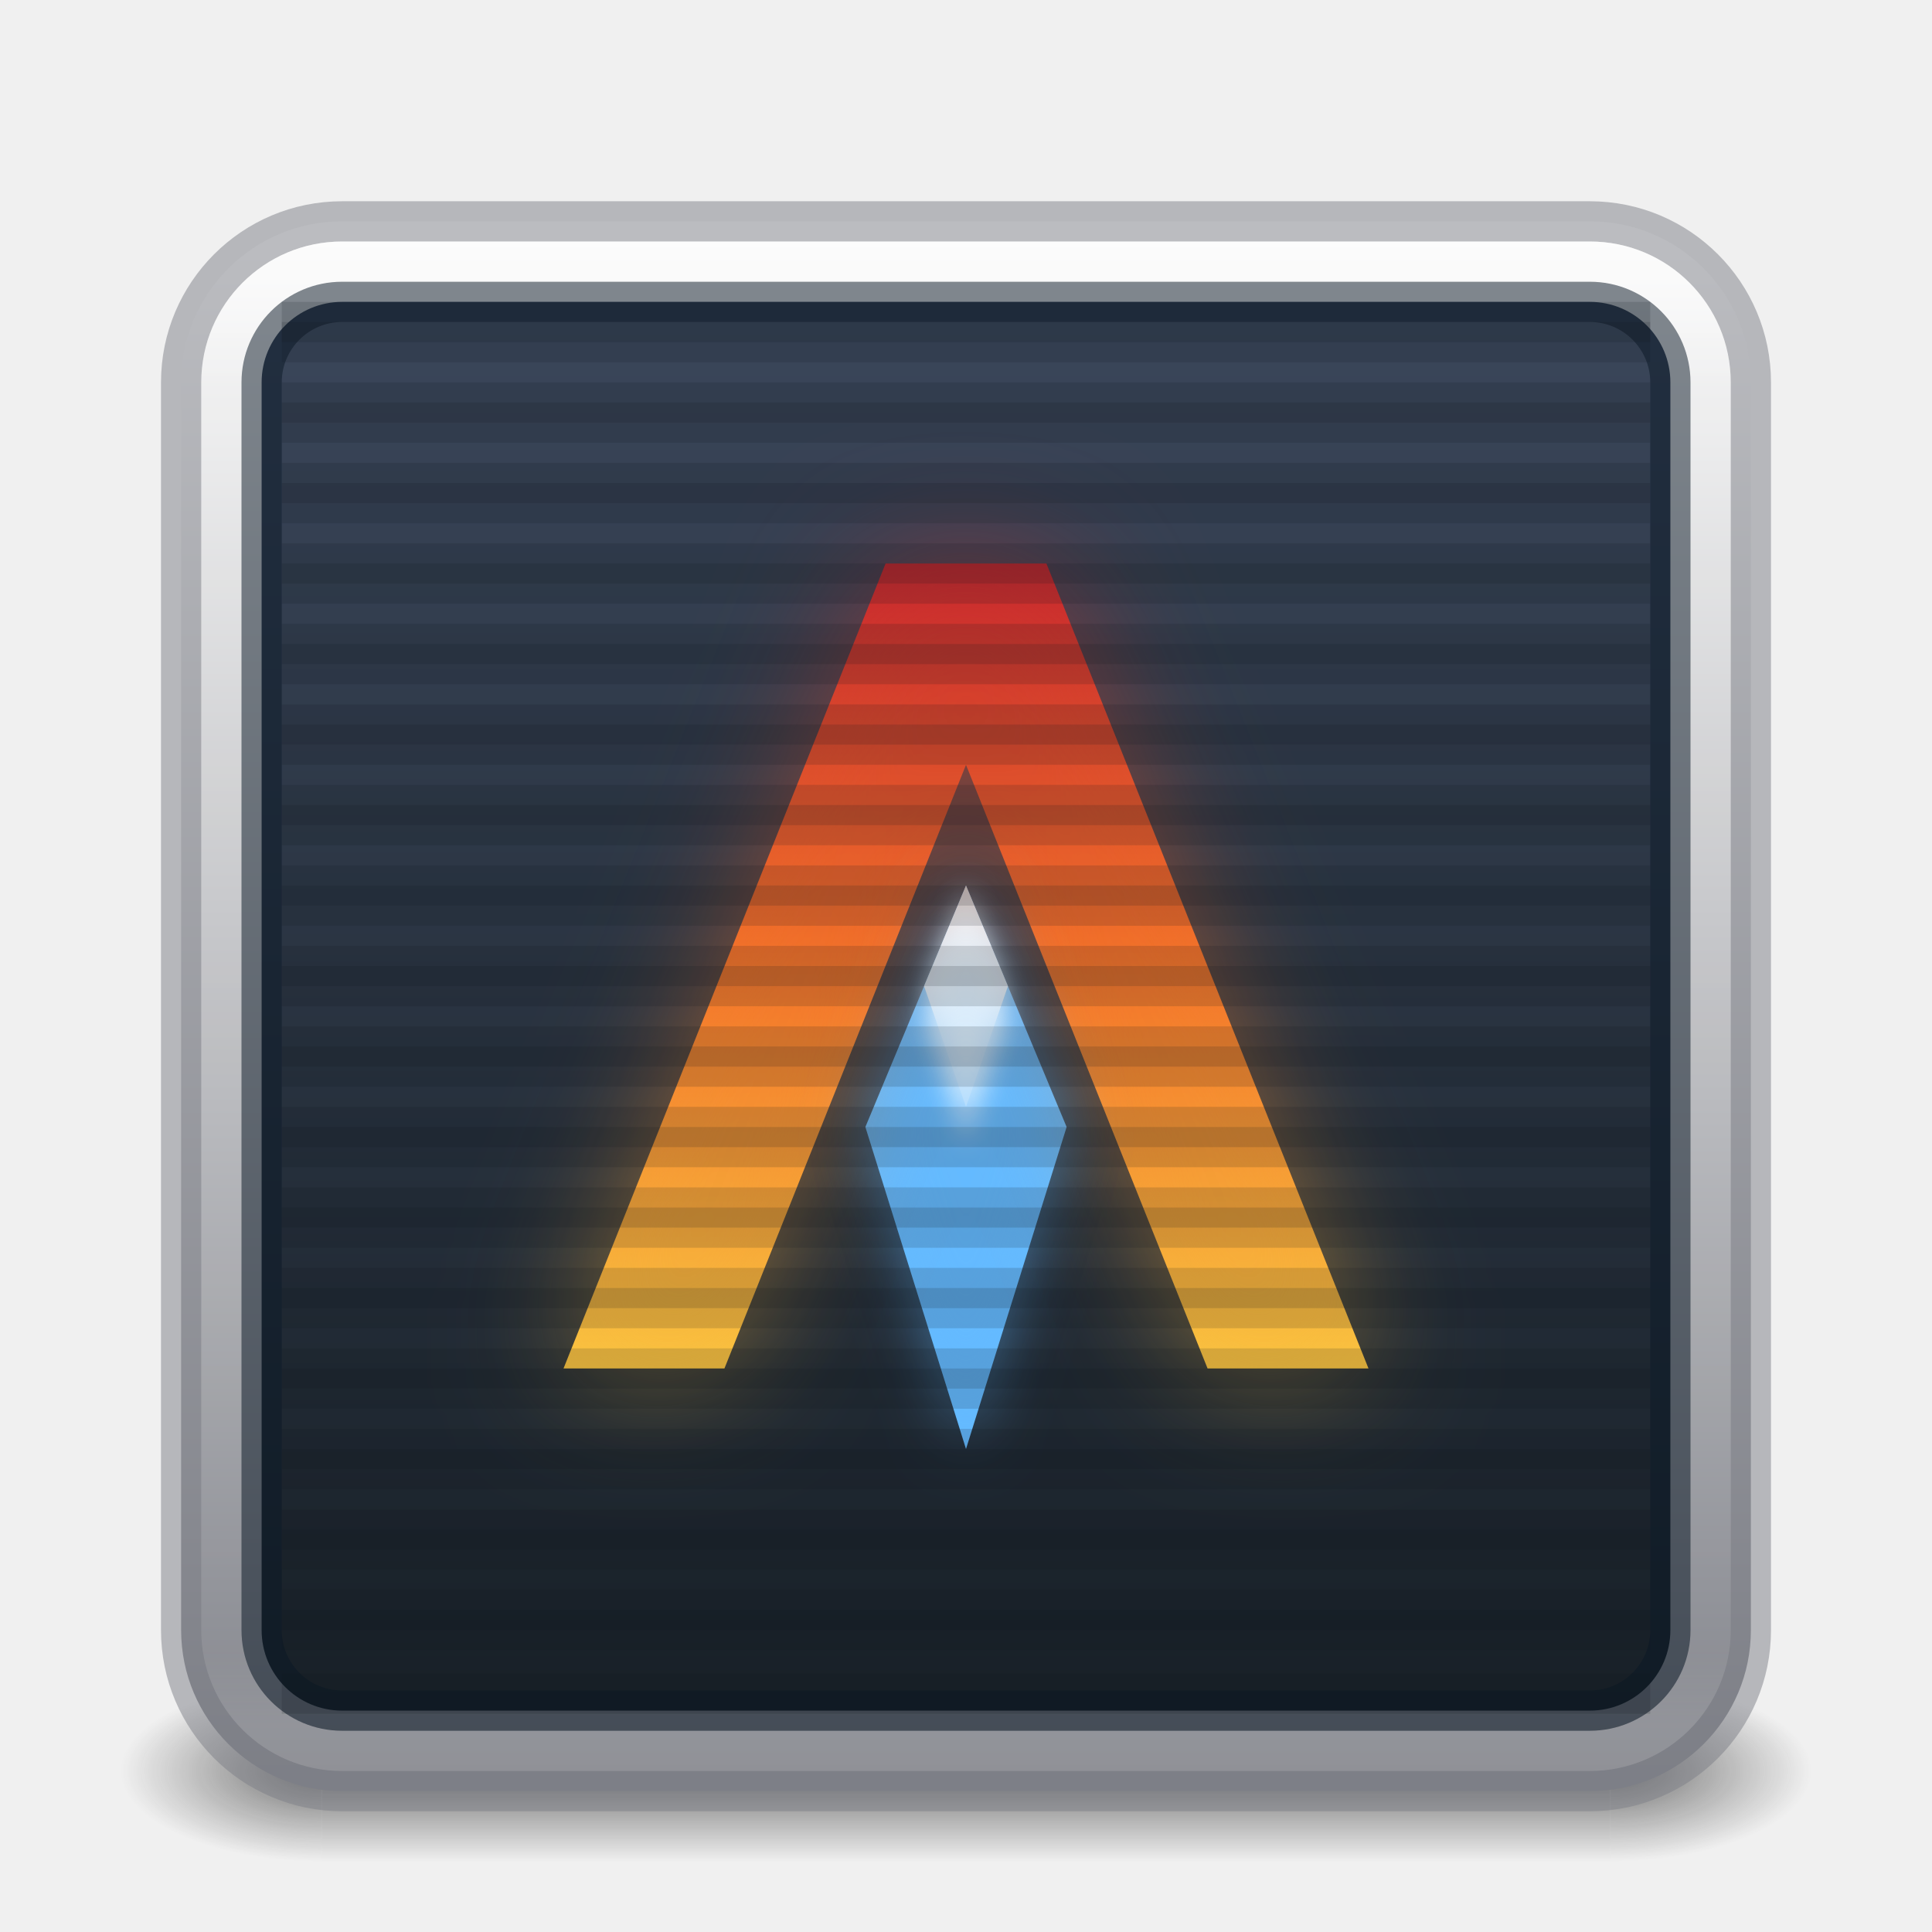
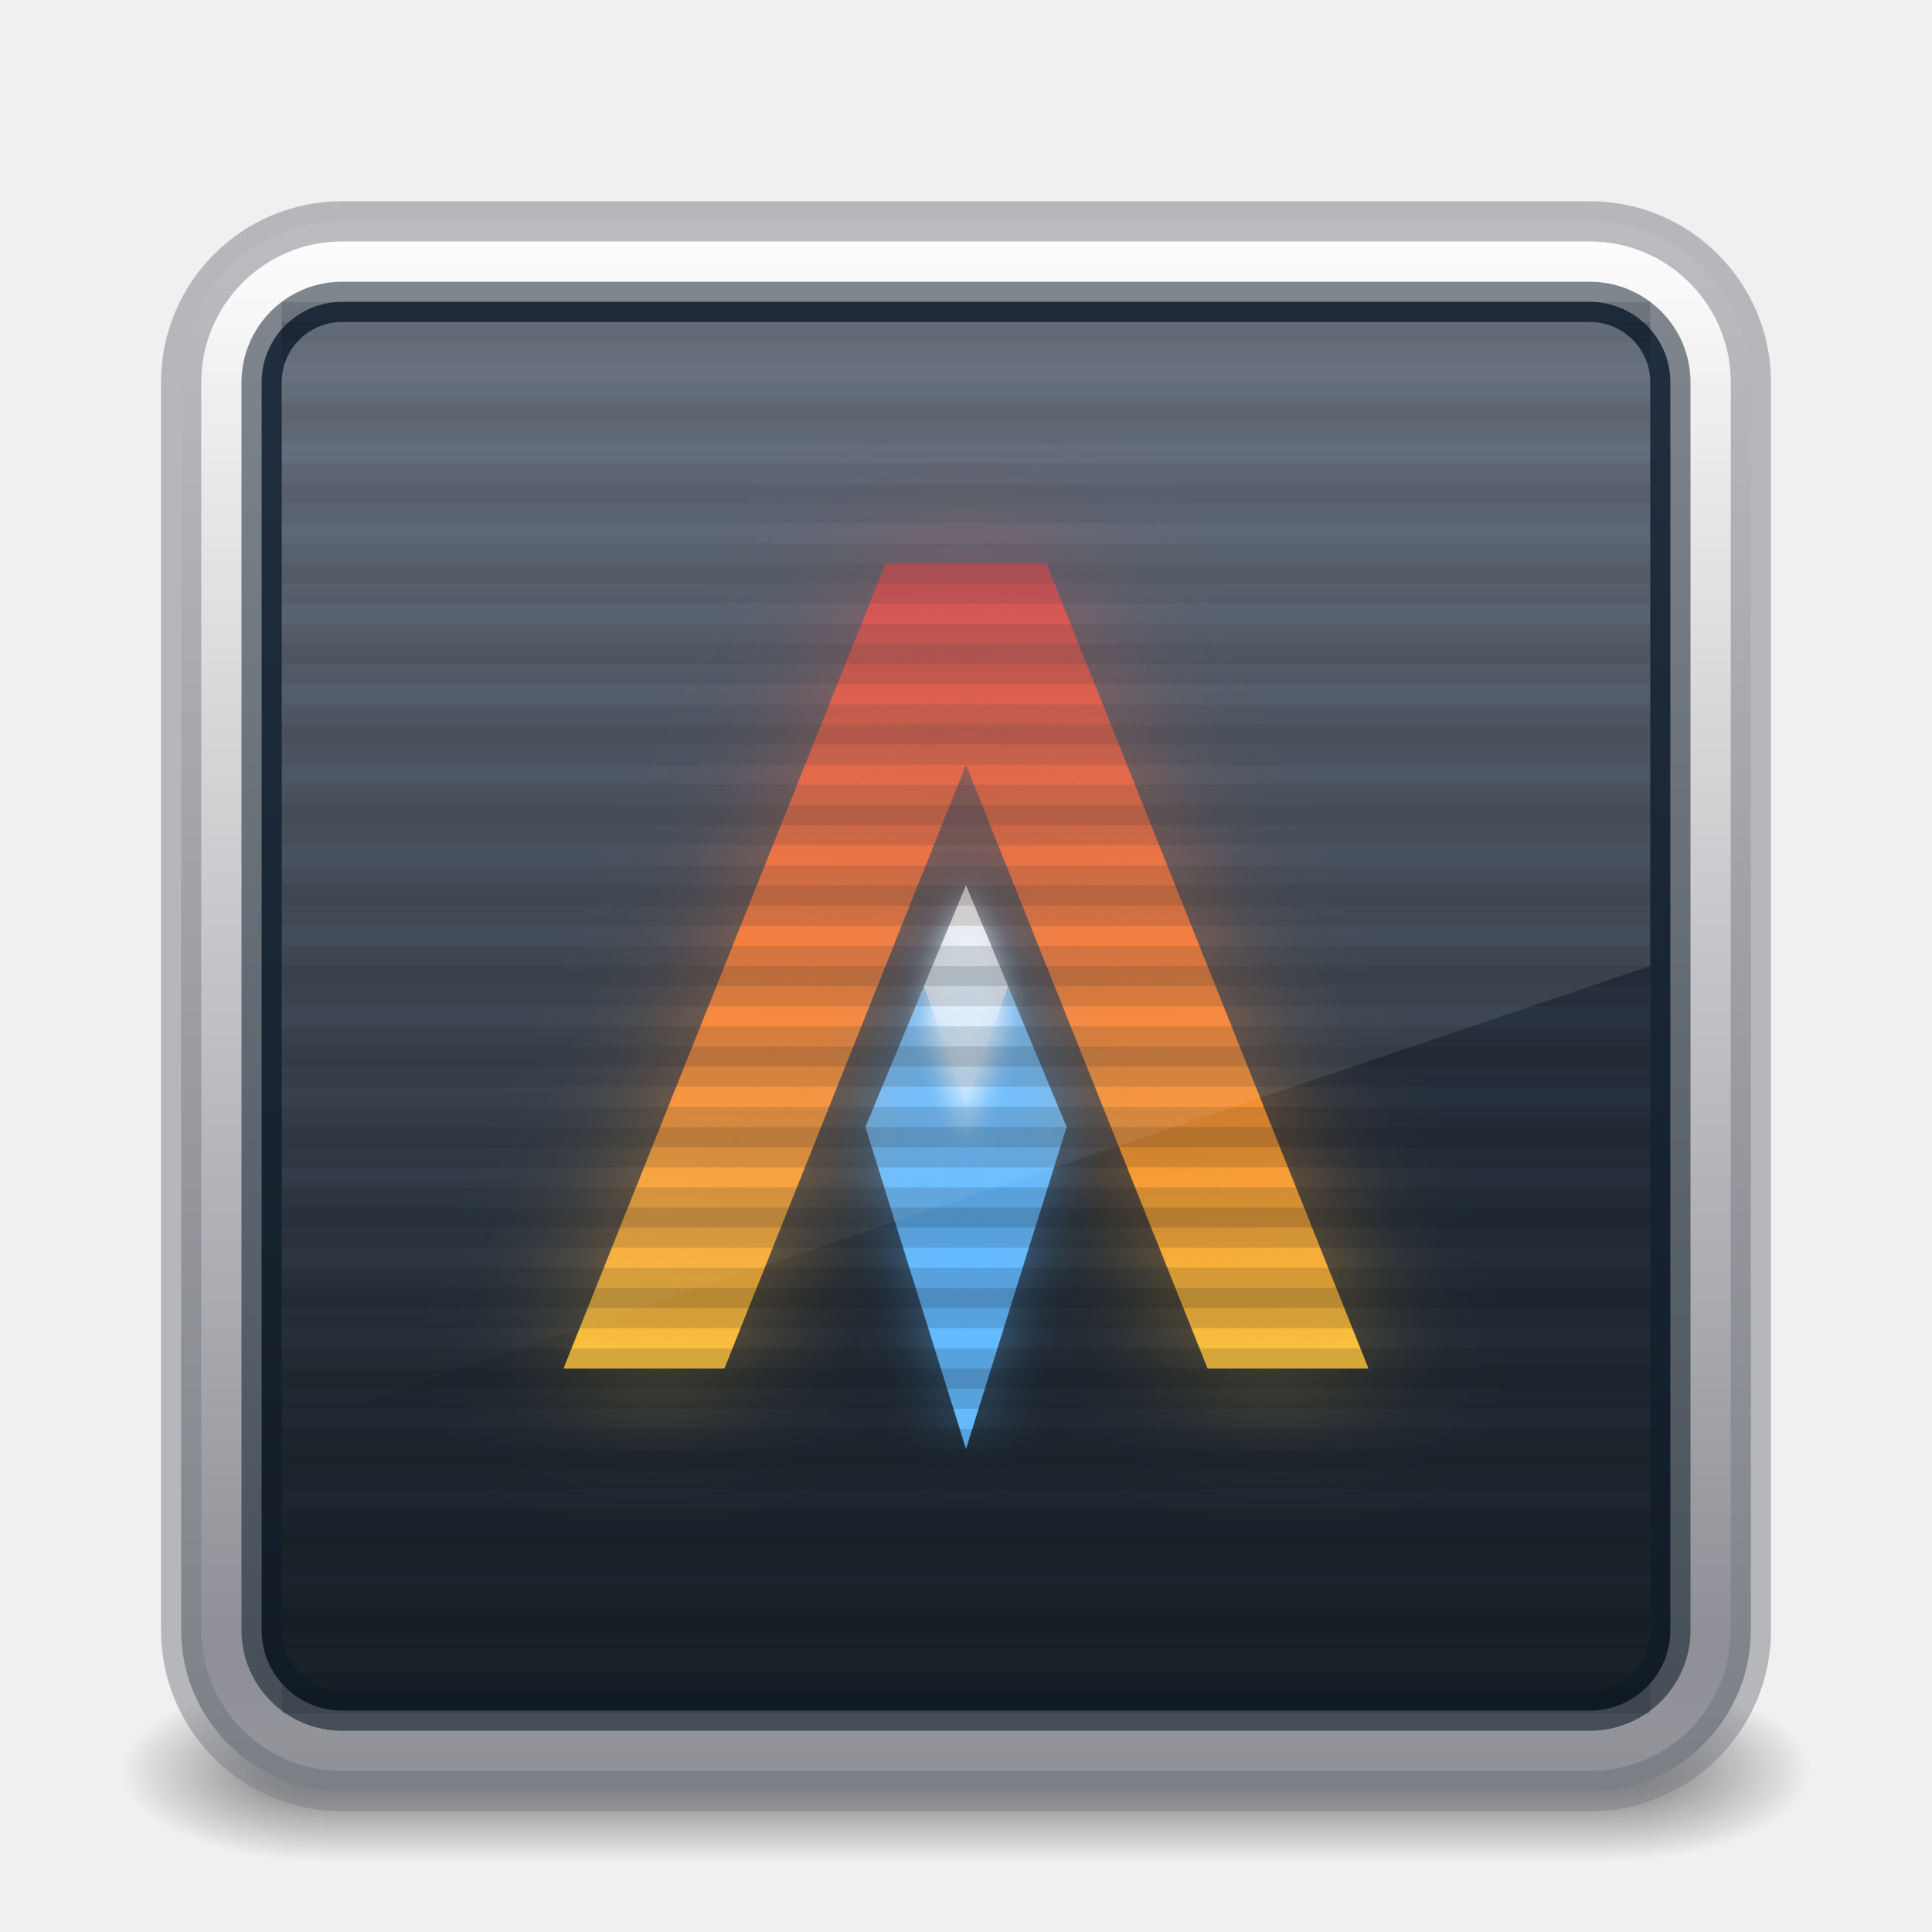
<svg xmlns="http://www.w3.org/2000/svg" xmlns:xlink="http://www.w3.org/1999/xlink" width="48" height="48" viewBox="0 0 48 48" fill="none" version="1.1" id="svg4" xml:space="preserve">
  <defs id="defs4">
+     <linearGradient id="linearGradient3">
+       <stop style="stop-color:#ffffff;stop-opacity:1;" offset="0" id="stop3" />
+       <stop style="stop-color:#ffffff;stop-opacity:0;" offset="1" id="stop9" />
+     </linearGradient>
    <linearGradient id="linearGradient2">
      <stop style="stop-color:#fafafa;stop-opacity:1;" offset="0" id="stop7" />
      <stop style="stop-color:#7e8087;stop-opacity:1;" offset="1" id="stop8" />
    </linearGradient>
    <linearGradient id="linearGradient1">
      <stop style="stop-color:#c6262e;stop-opacity:1;" offset="0" id="stop4" />
      <stop style="stop-color:#f37329;stop-opacity:1;" offset="0.5" id="stop6" />
      <stop style="stop-color:#f9c440;stop-opacity:1;" offset="1" id="stop5" />
    </linearGradient>
    <linearGradient id="linearGradient1201">
      <stop id="stop1193" style="stop-color:#ffffff;stop-opacity:1" offset="0" />
      <stop id="stop1195" style="stop-color:#ffffff;stop-opacity:0.235" offset="0.068" />
      <stop id="stop1197" style="stop-color:#ffffff;stop-opacity:0.157" offset="0.947" />
      <stop id="stop1199" style="stop-color:#ffffff;stop-opacity:0.392" offset="1" />
    </linearGradient>
    <linearGradient id="linearGradient3688-166-749">
      <stop id="stop2883" style="stop-color:#181818;stop-opacity:1" offset="0" />
      <stop id="stop2885" style="stop-color:#181818;stop-opacity:0" offset="1" />
    </linearGradient>
    <linearGradient id="linearGradient3702-501-757">
      <stop id="stop2895" style="stop-color:#181818;stop-opacity:0" offset="0" />
      <stop id="stop2897" style="stop-color:#181818;stop-opacity:1" offset="0.5" />
      <stop id="stop2899" style="stop-color:#181818;stop-opacity:0" offset="1" />
    </linearGradient>
-     <radialGradient cx="4.993" cy="43.5" r="2.5" fx="4.993" fy="43.5" id="radialGradient3013-6" xlink:href="#linearGradient3688-166-749" gradientUnits="userSpaceOnUse" gradientTransform="matrix(2.003784,0,0,0.8999999,29.98813,4.850003)" />
-     <radialGradient cx="4.993" cy="43.5" r="2.5" fx="4.993" fy="43.5" id="radialGradient3015-1" xlink:href="#linearGradient3688-166-749" gradientUnits="userSpaceOnUse" gradientTransform="matrix(2.003784,0,0,0.8999999,-18.01187,-83.15)" />
-     <linearGradient x1="39" y1="6" x2="39" y2="41.945" id="linearGradient3058-5" xlink:href="#linearGradient1201" gradientUnits="userSpaceOnUse" gradientTransform="translate(4e-6,1.000006)" />
    <linearGradient xlink:href="#linearGradient3702-501-757" id="linearGradient1191" gradientUnits="userSpaceOnUse" x1="25.058" y1="47.028" x2="25.058" y2="39.999" gradientTransform="matrix(1.142857,0,0,0.6428571,-3.428569,16.03572)" />
    <linearGradient id="linearGradient870">
      <stop id="stop866" offset="0" style="stop-color:#3a465a;stop-opacity:1;" />
      <stop id="stop868" offset="1" style="stop-color:#182027;stop-opacity:1;" />
    </linearGradient>
    <filter style="color-interpolation-filters:sRGB" id="filter7" x="-0.366" y="-0.133" width="1.731" height="1.266">
      <feGaussianBlur stdDeviation="0.305" id="feGaussianBlur7" />
    </filter>
-     <linearGradient xlink:href="#linearGradient1" id="linearGradient118" gradientUnits="userSpaceOnUse" x1="25" y1="15" x2="25" y2="35" gradientTransform="translate(-50.07483)" />
-     <linearGradient xlink:href="#linearGradient2" id="linearGradient8" x1="24.5" y1="6" x2="24.5" y2="44" gradientUnits="userSpaceOnUse" />
-     <linearGradient xlink:href="#linearGradient870" id="linearGradient11" x1="24" y1="8" x2="24" y2="42.5" gradientUnits="userSpaceOnUse" />
+     <linearGradient xlink:href="#linearGradient1" id="linearGradient118" gradientUnits="userSpaceOnUse" x1="25" y1="15" x2="25" y2="35" gradientTransform="translate(-50.23428)" />
    <linearGradient xlink:href="#linearGradient1" id="linearGradient14" gradientUnits="userSpaceOnUse" gradientTransform="translate(-1,-1)" x1="25" y1="15" x2="25" y2="35" />
-     <filter style="color-interpolation-filters:sRGB" id="filter33" x="-0.192" y="-0.192" width="1.384" height="1.384">
-       <feGaussianBlur stdDeviation="1.601" id="feGaussianBlur33" />
+     <radialGradient cx="4.993" cy="43.5" r="2.5" fx="4.993" fy="43.5" id="radialGradient3013-6-1" xlink:href="#linearGradient3688-166-749" gradientUnits="userSpaceOnUse" gradientTransform="matrix(2.003784,0,0,0.8999999,29.98813,4.850003)" />
+     <radialGradient cx="4.993" cy="43.5" r="2.5" fx="4.993" fy="43.5" id="radialGradient3015-1-8" xlink:href="#linearGradient3688-166-749" gradientUnits="userSpaceOnUse" gradientTransform="matrix(2.003784,0,0,0.8999999,-18.01187,-83.15)" />
+     <filter style="color-interpolation-filters:sRGB" id="filter7-2" x="-0.366" y="-0.133" width="1.731" height="1.266">
+       <feGaussianBlur stdDeviation="0.305" id="feGaussianBlur7-0" />
    </filter>
-     <filter style="color-interpolation-filters:sRGB" id="filter34" x="-0.349" y="-0.132" width="1.699" height="1.265">
-       <feGaussianBlur stdDeviation="0.303" id="feGaussianBlur34" />
+     <filter style="color-interpolation-filters:sRGB" id="filter33-2" x="-0.192" y="-0.192" width="1.384" height="1.384">
+       <feGaussianBlur stdDeviation="1.601" id="feGaussianBlur33-3" />
    </filter>
-     <filter style="color-interpolation-filters:sRGB" id="filter35" x="-0.365" y="-0.13" width="1.73" height="1.261">
-       <feGaussianBlur stdDeviation="0.76" id="feGaussianBlur35" />
+     <filter style="color-interpolation-filters:sRGB" id="filter34-7" x="-0.349" y="-0.132" width="1.699" height="1.265">
+       <feGaussianBlur stdDeviation="0.303" id="feGaussianBlur34-5" />
    </filter>
+     <filter style="color-interpolation-filters:sRGB" id="filter35-9" x="-0.365" y="-0.13" width="1.73" height="1.261">
+       <feGaussianBlur stdDeviation="0.76" id="feGaussianBlur35-2" />
+     </filter>
+     <linearGradient xlink:href="#linearGradient2" id="linearGradient10" gradientUnits="userSpaceOnUse" x1="24.5" y1="6" x2="24.5" y2="44" />
+     <linearGradient xlink:href="#linearGradient1201" id="linearGradient12" gradientUnits="userSpaceOnUse" gradientTransform="translate(4e-6,1.000006)" x1="39" y1="6" x2="39" y2="41.945" />
+     <linearGradient xlink:href="#linearGradient870" id="linearGradient15" gradientUnits="userSpaceOnUse" x1="24" y1="8" x2="24" y2="42.5" />
+     <linearGradient xlink:href="#linearGradient1" id="linearGradient16" gradientUnits="userSpaceOnUse" gradientTransform="translate(-1,-1)" x1="25" y1="15" x2="25" y2="35" />
+     <linearGradient xlink:href="#linearGradient3" id="linearGradient17" gradientUnits="userSpaceOnUse" x1="24" y1="8" x2="24" y2="35.5" />
  </defs>
-   <g id="g8">
-     <rect style="opacity:0.6;fill:url(#radialGradient3013-6);fill-opacity:1;stroke:none;stroke-width:0.863" id="rect2801-3-7" y="41.75" x="40" height="4.5" width="5" />
-     <rect style="opacity:0.6;fill:url(#radialGradient3015-1);fill-opacity:1;stroke:none;stroke-width:0.863" id="rect3696-6-3" transform="scale(-1)" y="-46.25" x="-8" height="4.5" width="5" />
-     <rect style="opacity:0.6;fill:url(#linearGradient1191);fill-opacity:1;stroke:none;stroke-width:0.863" id="rect3700-4-6" y="41.75" x="8" height="4.5" width="32" />
+   <path style="fill:url(#linearGradient118);stroke:none;stroke-linejoin:round;stroke-opacity:0.497" d="m -27.232,15 h 3.996 l 8.002,20 h -3.998 L -25.234,20.002 -31.236,35 h -3.998 z" id="path115" />
+   <path style="fill:#64baff;stroke:none;stroke-width:0.97;stroke-linejoin:round;stroke-opacity:0.497" d="m -25.234,23 -2.5,6 2.5,8 2.5,-8 z" id="path116" />
+   <path style="fill:#ffffff;fill-opacity:1;stroke:none;stroke-width:0.6;stroke-linejoin:round;stroke-opacity:0.497" d="m -25.234,23 -1.042,2.5 1.042,3 1.042,-3 z" id="path117" />
+   <path style="mix-blend-mode:normal;fill:#ffffff;fill-opacity:1;stroke:none;stroke-width:0.6;stroke-linejoin:round;stroke-opacity:0.497;filter:url(#filter7)" d="m -25.234,24 -1,2.5 1,3 1,-3 z" id="path118" />
+   <g id="g8-2">
+     <rect style="opacity:0.6;fill:url(#radialGradient3013-6-1);fill-opacity:1;stroke:none;stroke-width:0.863" id="rect2801-3-7-8" y="41.75" x="40" height="4.5" width="5" />
+     <rect style="opacity:0.6;fill:url(#radialGradient3015-1-8);fill-opacity:1;stroke:none;stroke-width:0.863" id="rect3696-6-3-9" transform="scale(-1)" y="-46.25" x="-8" height="4.5" width="5" />
+     <rect style="opacity:0.6;fill:url(#linearGradient1191);fill-opacity:1;stroke:none;stroke-width:0.863" id="rect3700-4-6-7" y="41.75" x="8" height="4.5" width="32" />
  </g>
-   <rect style="color:#000000;font-variation-settings:normal;display:inline;overflow:visible;visibility:visible;vector-effect:none;fill:url(#linearGradient8);fill-opacity:1;fill-rule:nonzero;stroke:#7e8087;stroke-width:1;stroke-linecap:butt;stroke-linejoin:miter;stroke-miterlimit:4;stroke-dasharray:none;stroke-dashoffset:0;stroke-opacity:0.498;marker:none;enable-background:accumulate;stop-color:#000000" id="rect5505-21-1" y="5.5" x="4.5" ry="4" rx="4" height="39" width="39" />
-   <rect style="opacity:0.35;fill:none;stroke:url(#linearGradient3058-5);stroke-width:1;stroke-linecap:round;stroke-linejoin:round;stroke-miterlimit:4;stroke-dasharray:none;stroke-dashoffset:0;stroke-opacity:1" id="rect6741-2" y="6.5" x="5.5" ry="3" rx="3" height="37" width="37" />
-   <path style="fill:url(#linearGradient118);stroke:none;stroke-linejoin:round;stroke-opacity:0.497" d="m -27.073,15 h 3.996 l 8.002,20 H -19.073 L -25.075,20.002 -31.077,35 h -3.998 z" id="path115" />
-   <path style="fill:#64baff;stroke:none;stroke-width:0.97;stroke-linejoin:round;stroke-opacity:0.497" d="m -25.075,23 -2.5,6 2.5,8 2.5,-8 z" id="path116" />
-   <path style="fill:#ffffff;fill-opacity:1;stroke:none;stroke-width:0.6;stroke-linejoin:round;stroke-opacity:0.497" d="m -25.075,23 -1.042,2.5 1.042,3 1.042,-3 z" id="path117" />
-   <path style="mix-blend-mode:normal;fill:#ffffff;fill-opacity:1;stroke:none;stroke-width:0.6;stroke-linejoin:round;stroke-opacity:0.497;filter:url(#filter7)" d="m -25.075,24 -1,2.5 1,3 1,-3 z" id="path118" />
-   <rect style="opacity:1;fill:url(#linearGradient11);stroke:none;stroke-linejoin:round;stroke-opacity:1" id="rect8" width="35" height="35" x="6.5" y="7.5" rx="2" ry="2" />
-   <rect style="opacity:1;fill:none;stroke:#091825;stroke-linejoin:round;stroke-opacity:0.497" id="rect1" width="35" height="35" x="6.5" y="7.5" rx="2" ry="2" />
-   <path style="fill:url(#linearGradient14);stroke:none;stroke-linejoin:round;stroke-opacity:0.497" d="m 22.002,14 h 3.996 l 8.002,20 H 30.002 L 24,19.002 17.998,34 H 14 Z" id="path11" />
-   <path style="fill:#64baff;stroke:none;stroke-width:0.97;stroke-linejoin:round;stroke-opacity:0.497" d="m 24,22 -2.5,6 2.5,8 2.5,-8 z" id="path12" />
-   <path style="fill:#ffffff;fill-opacity:1;stroke:none;stroke-width:0.6;stroke-linejoin:round;stroke-opacity:0.497" d="m 24,22 -1.042,2.5 1.042,3 1.042,-3 z" id="path13" />
-   <path style="mix-blend-mode:normal;fill:#ffffff;fill-opacity:1;stroke:none;stroke-width:0.6;stroke-linejoin:round;stroke-opacity:0.497;filter:url(#filter7)" d="m 24,23 -1,2.5 1,3 1,-3 z" id="path14" />
-   <g id="g33">
-     <path style="fill:url(#linearGradient14);stroke:none;stroke-linejoin:round;stroke-opacity:0.497;filter:url(#filter33);opacity:0.5" d="m 22.002,14 h 3.996 l 8.002,20 H 30.002 L 24,19.002 17.998,34 H 14 Z" id="path31" />
-     <path style="fill:#64baff;stroke:none;stroke-width:0.97;stroke-linejoin:round;stroke-opacity:0.497;filter:url(#filter35);opacity:0.5" d="m 24,22 -2.5,6 2.5,8 2.5,-8 z" id="path32" />
-     <path style="fill:#ffffff;fill-opacity:1;stroke:none;stroke-width:0.6;stroke-linejoin:round;stroke-opacity:0.497;filter:url(#filter34);opacity:0.5" d="m 24,22 -1.042,2.5 1.042,3 1.042,-3 z" id="path33" />
+   <rect style="color:#000000;font-variation-settings:normal;display:inline;overflow:visible;visibility:visible;vector-effect:none;fill:url(#linearGradient10);fill-opacity:1;fill-rule:nonzero;stroke:#7e8087;stroke-width:1;stroke-linecap:butt;stroke-linejoin:miter;stroke-miterlimit:4;stroke-dasharray:none;stroke-dashoffset:0;stroke-opacity:0.498;marker:none;enable-background:accumulate;stop-color:#000000" id="rect5505-21-1-3" y="5.5" x="4.5" ry="4" rx="4" height="39" width="39" />
+   <rect style="opacity:0.35;fill:none;stroke:url(#linearGradient12);stroke-width:1;stroke-linecap:round;stroke-linejoin:round;stroke-miterlimit:4;stroke-dasharray:none;stroke-dashoffset:0;stroke-opacity:1" id="rect6741-2-6" y="6.5" x="5.5" ry="3" rx="3" height="37" width="37" />
+   <rect style="opacity:1;fill:url(#linearGradient15);stroke:none;stroke-linejoin:round;stroke-opacity:1" id="rect8-1" width="35" height="35" x="6.5" y="7.5" rx="2" ry="2" />
+   <rect style="opacity:1;fill:none;stroke:#091825;stroke-linejoin:round;stroke-opacity:0.497" id="rect1-9" width="35" height="35" x="6.5" y="7.5" rx="2" ry="2" />
+   <path style="fill:url(#linearGradient16);stroke:none;stroke-linejoin:round;stroke-opacity:0.497" d="m 22.002,14 h 3.996 l 8.002,20 H 30.002 L 24,19.002 17.998,34 H 14 Z" id="path11-4" />
+   <path style="fill:#64baff;stroke:none;stroke-width:0.97;stroke-linejoin:round;stroke-opacity:0.497" d="m 24,22 -2.5,6 2.5,8 2.5,-8 z" id="path12-7" />
+   <path style="fill:#ffffff;fill-opacity:1;stroke:none;stroke-width:0.6;stroke-linejoin:round;stroke-opacity:0.497" d="m 24,22 -1.042,2.5 1.042,3 1.042,-3 z" id="path13-8" />
+   <path style="mix-blend-mode:normal;fill:#ffffff;fill-opacity:1;stroke:none;stroke-width:0.6;stroke-linejoin:round;stroke-opacity:0.497;filter:url(#filter7-2)" d="m 24,23 -1,2.5 1,3 1,-3 z" id="path14-4" />
+   <g id="g33-5">
+     <path style="opacity:0.5;fill:url(#linearGradient14);stroke:none;stroke-linejoin:round;stroke-opacity:0.497;filter:url(#filter33-2)" d="m 22.002,14 h 3.996 l 8.002,20 H 30.002 L 24,19.002 17.998,34 H 14 Z" id="path31-0" />
+     <path style="opacity:0.5;fill:#64baff;stroke:none;stroke-width:0.97;stroke-linejoin:round;stroke-opacity:0.497;filter:url(#filter35-9)" d="m 24,22 -2.5,6 2.5,8 2.5,-8 z" id="path32-3" />
+     <path style="opacity:0.5;fill:#ffffff;fill-opacity:1;stroke:none;stroke-width:0.6;stroke-linejoin:round;stroke-opacity:0.497;filter:url(#filter34-7)" d="m 24,22 -1.042,2.5 1.042,3 1.042,-3 z" id="path33-6" />
  </g>
-   <path id="path38" style="opacity:1;fill:none;fill-opacity:1;stroke:#0e141f;stroke-linejoin:round;stroke-opacity:0.15" d="M 7,8.5 H 41 M 7,40.5 H 41 M 7,38.5 H 41 M 7,36.5 H 41 M 7,34.5 H 41 M 7,32.5 H 41 M 7,30.5 H 41 M 7,28.5 H 41 M 7,26.5 H 41 M 7,24.5 H 41 M 7,22.5 H 41 M 7,20.5 H 41 M 7,18.5 H 41 M 7,16.5 H 41 M 7,14.5 H 41 M 7,12.5 H 41 M 7,10.5 H 41" />
-   <path id="path39" style="opacity:1;fill:none;fill-opacity:1;stroke:#0e141f;stroke-linejoin:round;stroke-opacity:0.15" d="M 41,8 H 7 M 41,42.078 H 7 M 7,40 H 41 M 7,38 H 41 M 7,36 H 41 M 7,34 H 41 M 7,32 H 41 M 7,30 H 41 M 7,28 H 41 M 7,26 H 41 M 7,24 H 41 M 7,22 H 41 M 7,20 H 41 M 7,18 H 41 M 7,16 H 41 M 7,14 H 41 M 7,12 H 41 M 7,10 h 34" />
+   <path id="path38-1" style="opacity:1;fill:none;fill-opacity:1;stroke:#0e141f;stroke-linejoin:round;stroke-opacity:0.15" d="M 7,8.5 H 41 M 7,40.5 H 41 M 7,38.5 H 41 M 7,36.5 H 41 M 7,34.5 H 41 M 7,32.5 H 41 M 7,30.5 H 41 M 7,28.5 H 41 M 7,26.5 H 41 M 7,24.5 H 41 M 7,22.5 H 41 M 7,20.5 H 41 M 7,18.5 H 41 M 7,16.5 H 41 M 7,14.5 H 41 M 7,12.5 H 41 M 7,10.5 H 41" />
+   <path id="path39-0" style="opacity:1;fill:none;fill-opacity:1;stroke:#0e141f;stroke-linejoin:round;stroke-opacity:0.15" d="M 41,8 H 7 M 41,42.078 H 7 M 7,40 H 41 M 7,38 H 41 M 7,36 H 41 M 7,34 H 41 M 7,32 H 41 M 7,30 H 41 M 7,28 H 41 M 7,26 H 41 M 7,24 H 41 M 7,22 H 41 M 7,20 H 41 M 7,18 H 41 M 7,16 H 41 M 7,14 H 41 M 7,12 H 41 M 7,10 h 34" />
+   <path id="rect2-6" style="opacity:0.25;fill:url(#linearGradient17);stroke-linejoin:round;stroke-opacity:0.15" d="m 8.5,8 h 31 C 40.331,8 41,8.669 41,9.5 V 24 L 7,35.5 V 9.5 C 7,8.669 7.669,8 8.5,8 Z" />
</svg>
